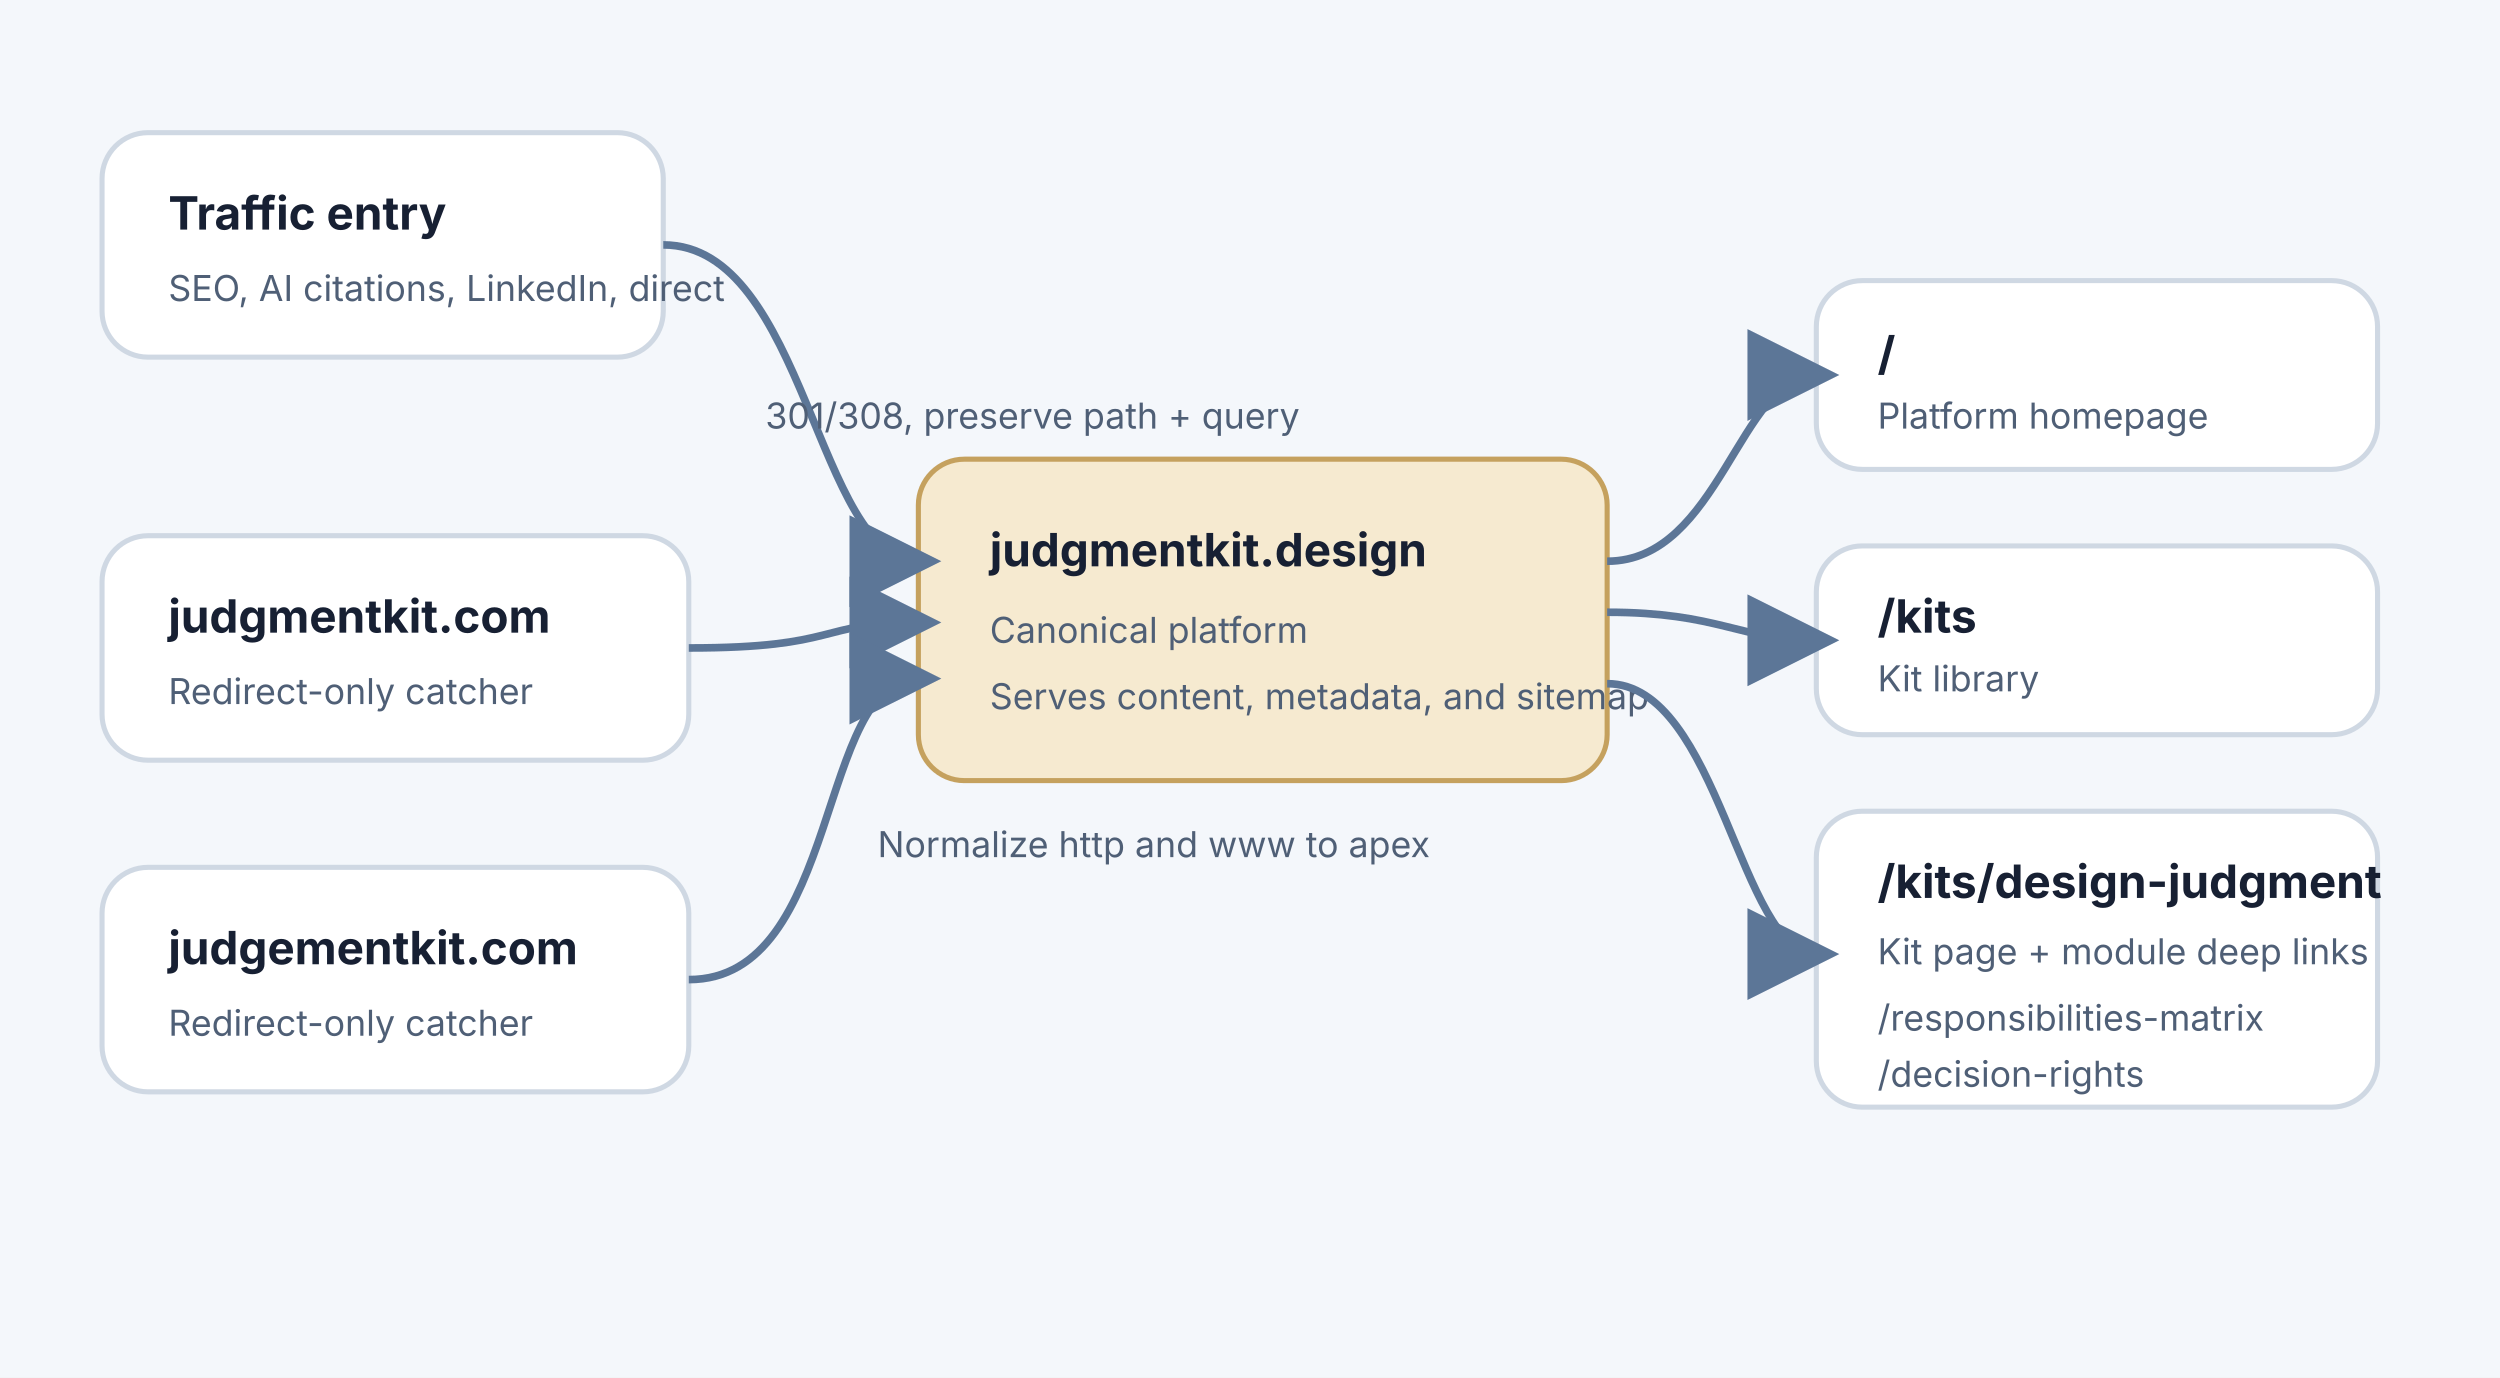
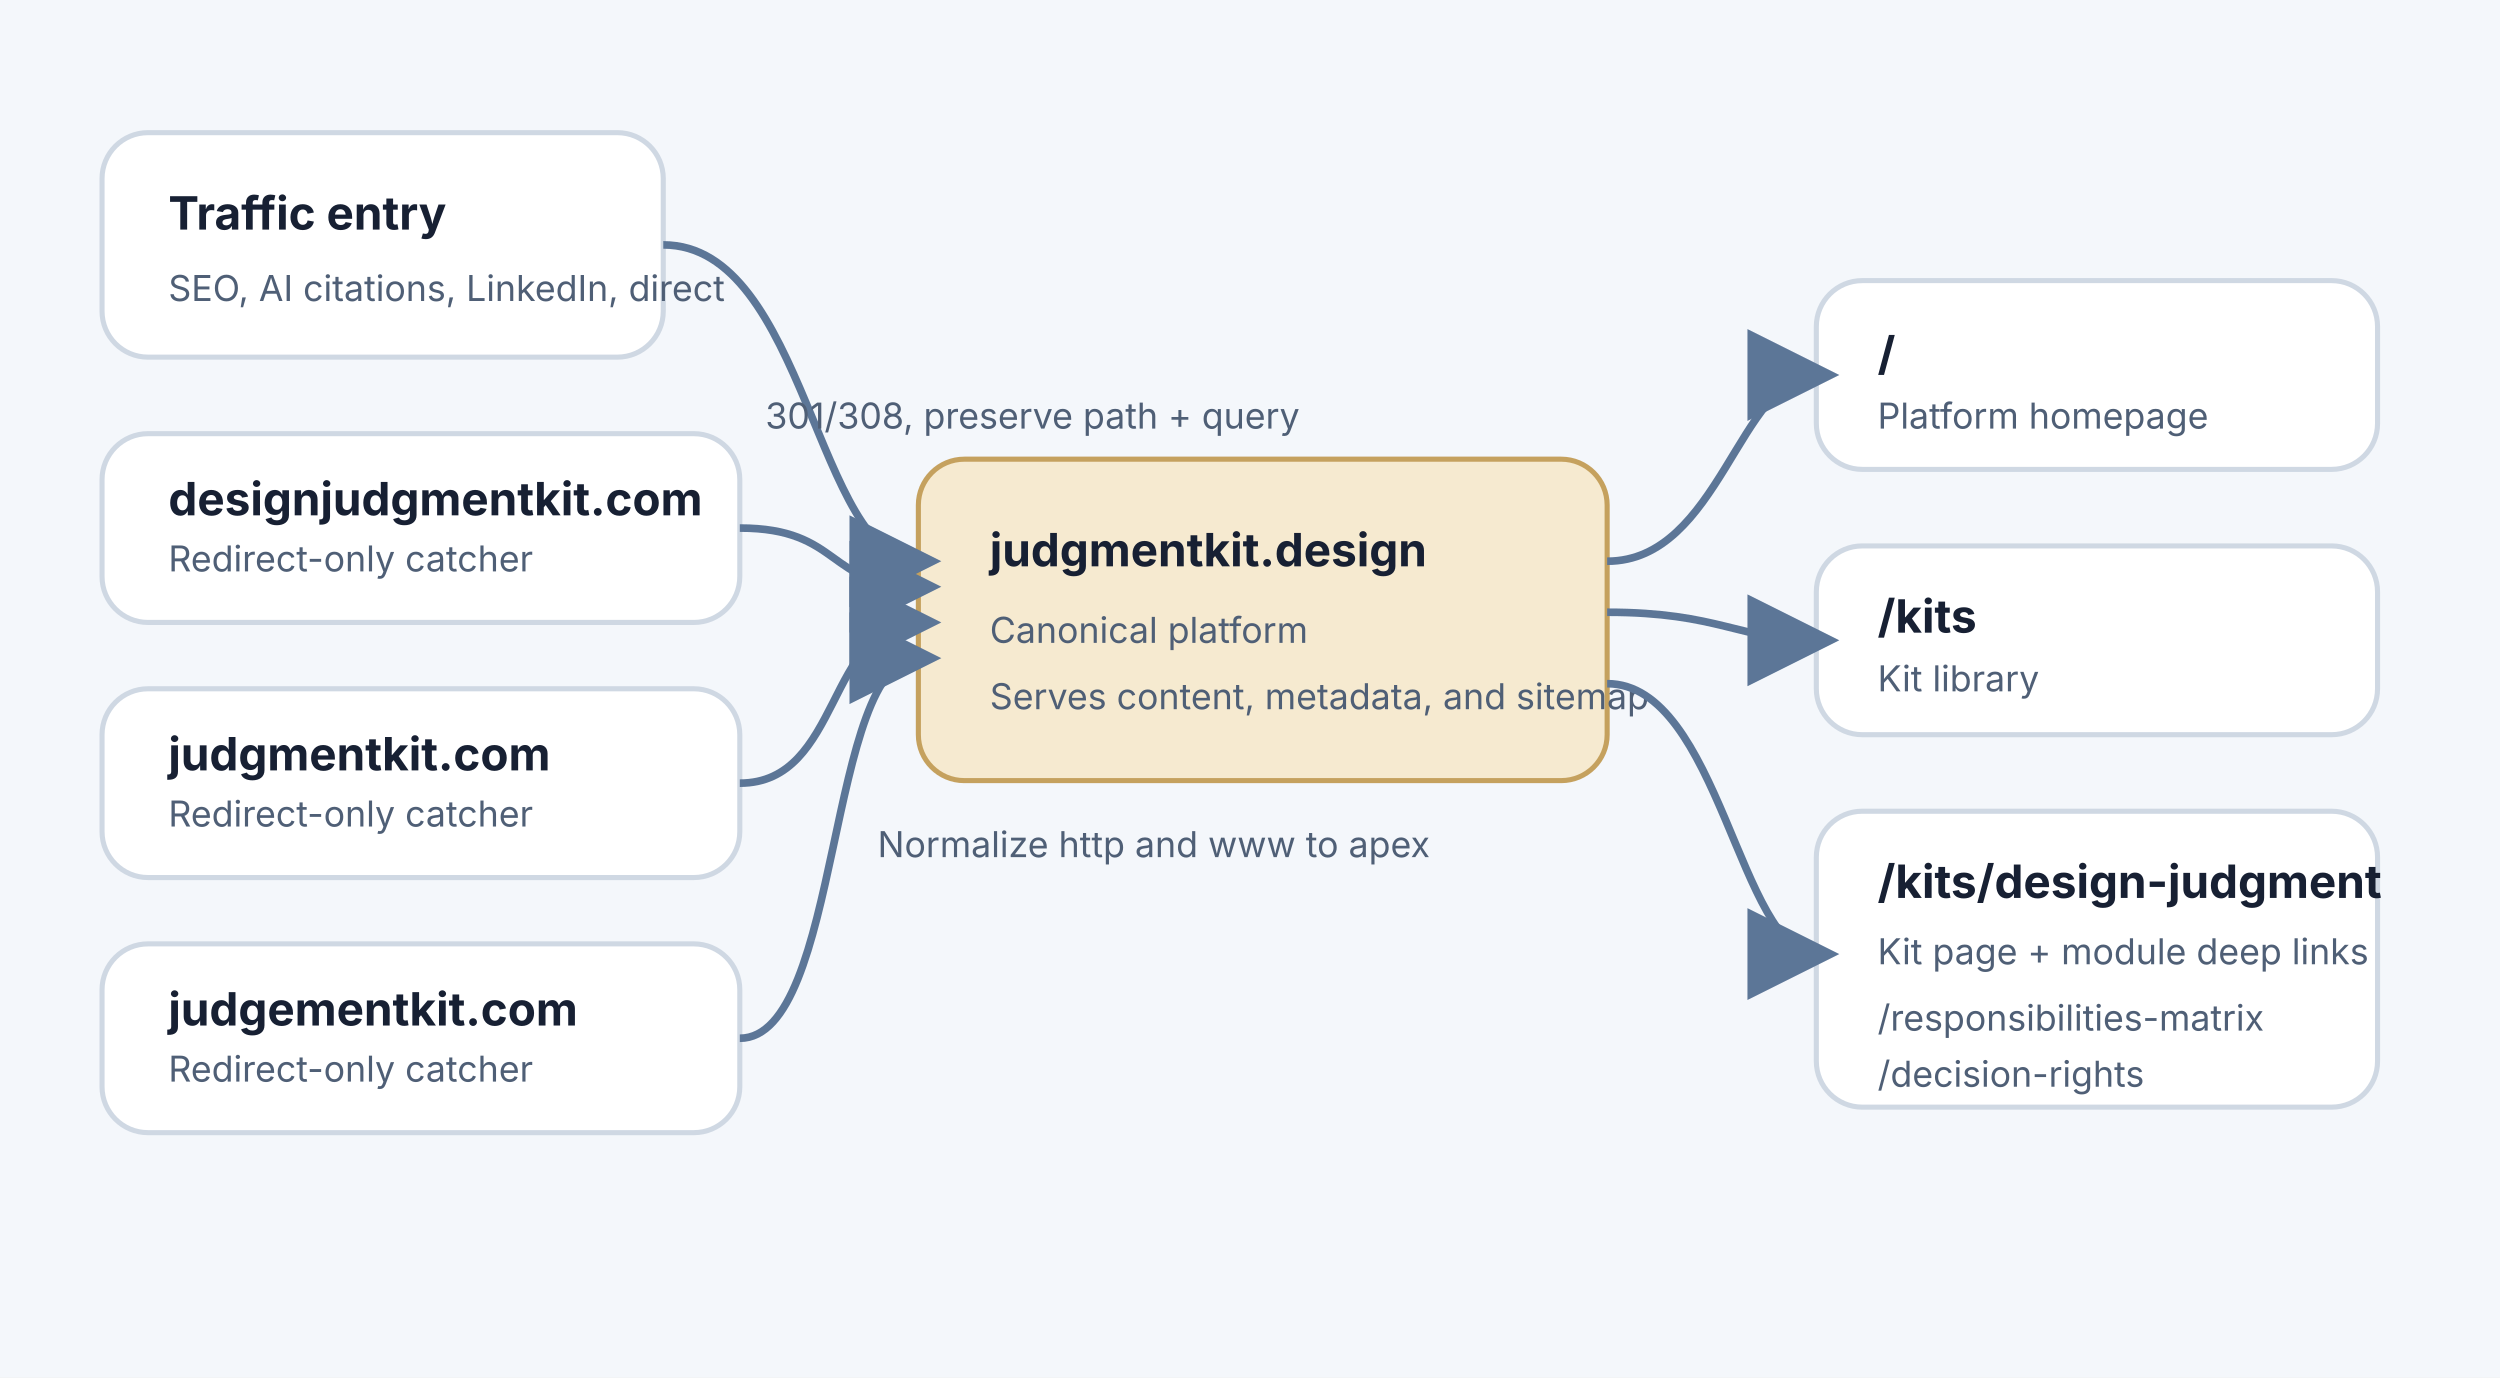
<svg xmlns="http://www.w3.org/2000/svg" viewBox="0 0 980 540" role="img" aria-labelledby="title desc">
  <style>
    .bg { fill: #f4f7fb; }
    .panel { fill: #ffffff; stroke: #cfd8e3; stroke-width: 2; rx: 18; }
    .accent { fill: #f6ead0; stroke: #c5a15e; stroke-width: 2; rx: 18; }
    .text { font: 16px Inter, Arial, sans-serif; fill: #172033; }
    .title { font: 700 18px Inter, Arial, sans-serif; fill: #172033; }
    .muted { font: 14px Inter, Arial, sans-serif; fill: #4f5f76; }
    .line { stroke: #5c7697; stroke-width: 3; fill: none; marker-end: url(#arrow); }
  </style>
  <defs>
    <marker id="arrow" markerWidth="12" markerHeight="12" refX="9" refY="6" orient="auto">
      <path d="M0,0 L12,6 L0,12 z" fill="#5c7697" />
    </marker>
  </defs>
  <rect class="bg" width="980" height="540" />
  <rect class="panel" x="40" y="52" width="220" height="88" />
  <text class="title" x="66" y="90">Traffic entry</text>
  <text class="muted" x="66" y="118">SEO, AI citations, LinkedIn, direct</text>
-   <rect class="panel" x="40" y="210" width="230" height="88" />
-   <text class="title" x="66" y="248">judgmentkit.com</text>
-   <text class="muted" x="66" y="276">Redirect-only catcher</text>
-   <rect class="panel" x="40" y="340" width="230" height="88" />
-   <text class="title" x="66" y="378">judgementkit.com</text>
-   <text class="muted" x="66" y="406">Redirect-only catcher</text>
+   <rect class="panel" x="40" y="170" width="250" height="74" />
+   <text class="title" x="66" y="202">designjudgmentkit.com</text>
+   <text class="muted" x="66" y="224">Redirect-only catcher</text>
+   <rect class="panel" x="40" y="270" width="250" height="74" />
+   <text class="title" x="66" y="302">judgmentkit.com</text>
+   <text class="muted" x="66" y="324">Redirect-only catcher</text>
+   <rect class="panel" x="40" y="370" width="250" height="74" />
+   <text class="title" x="66" y="402">judgementkit.com</text>
+   <text class="muted" x="66" y="424">Redirect-only catcher</text>
  <rect class="accent" x="360" y="180" width="270" height="126" />
  <text class="title" x="388" y="222">judgmentkit.design</text>
  <text class="muted" x="388" y="252">Canonical platform</text>
  <text class="muted" x="388" y="278">Serves content, metadata, and sitemap</text>
  <rect class="panel" x="712" y="110" width="220" height="74" />
  <text class="title" x="736" y="145">/</text>
  <text class="muted" x="736" y="168">Platform homepage</text>
  <rect class="panel" x="712" y="214" width="220" height="74" />
  <text class="title" x="736" y="248">/kits</text>
  <text class="muted" x="736" y="271">Kit library</text>
  <rect class="panel" x="712" y="318" width="220" height="116" />
  <text class="title" x="736" y="352">/kits/design-judgment</text>
  <text class="muted" x="736" y="378">Kit page + module deep links</text>
  <text class="muted" x="736" y="404">/responsibilities-matrix</text>
  <text class="muted" x="736" y="426">/decision-rights</text>
  <path class="line" d="M260 96 C316 96, 320 220, 360 220" />
-   <path class="line" d="M270 254 C330 254, 320 244, 360 244" />
-   <path class="line" d="M270 384 C330 384, 320 266, 360 266" />
+   <path class="line" d="M290 207 C330 207, 324 230, 360 230" />
+   <path class="line" d="M290 307 C330 307, 324 244, 360 244" />
+   <path class="line" d="M290 407 C330 407, 324 258, 360 258" />
  <path class="line" d="M630 220 C674 220, 682 147, 712 147" />
  <path class="line" d="M630 240 C674 240, 682 251, 712 251" />
  <path class="line" d="M630 268 C674 268, 682 374, 712 374" />
  <text class="muted" x="300" y="168">301/308, preserve path + query</text>
  <text class="muted" x="344" y="336">Normalize http and www to apex</text>
</svg>
